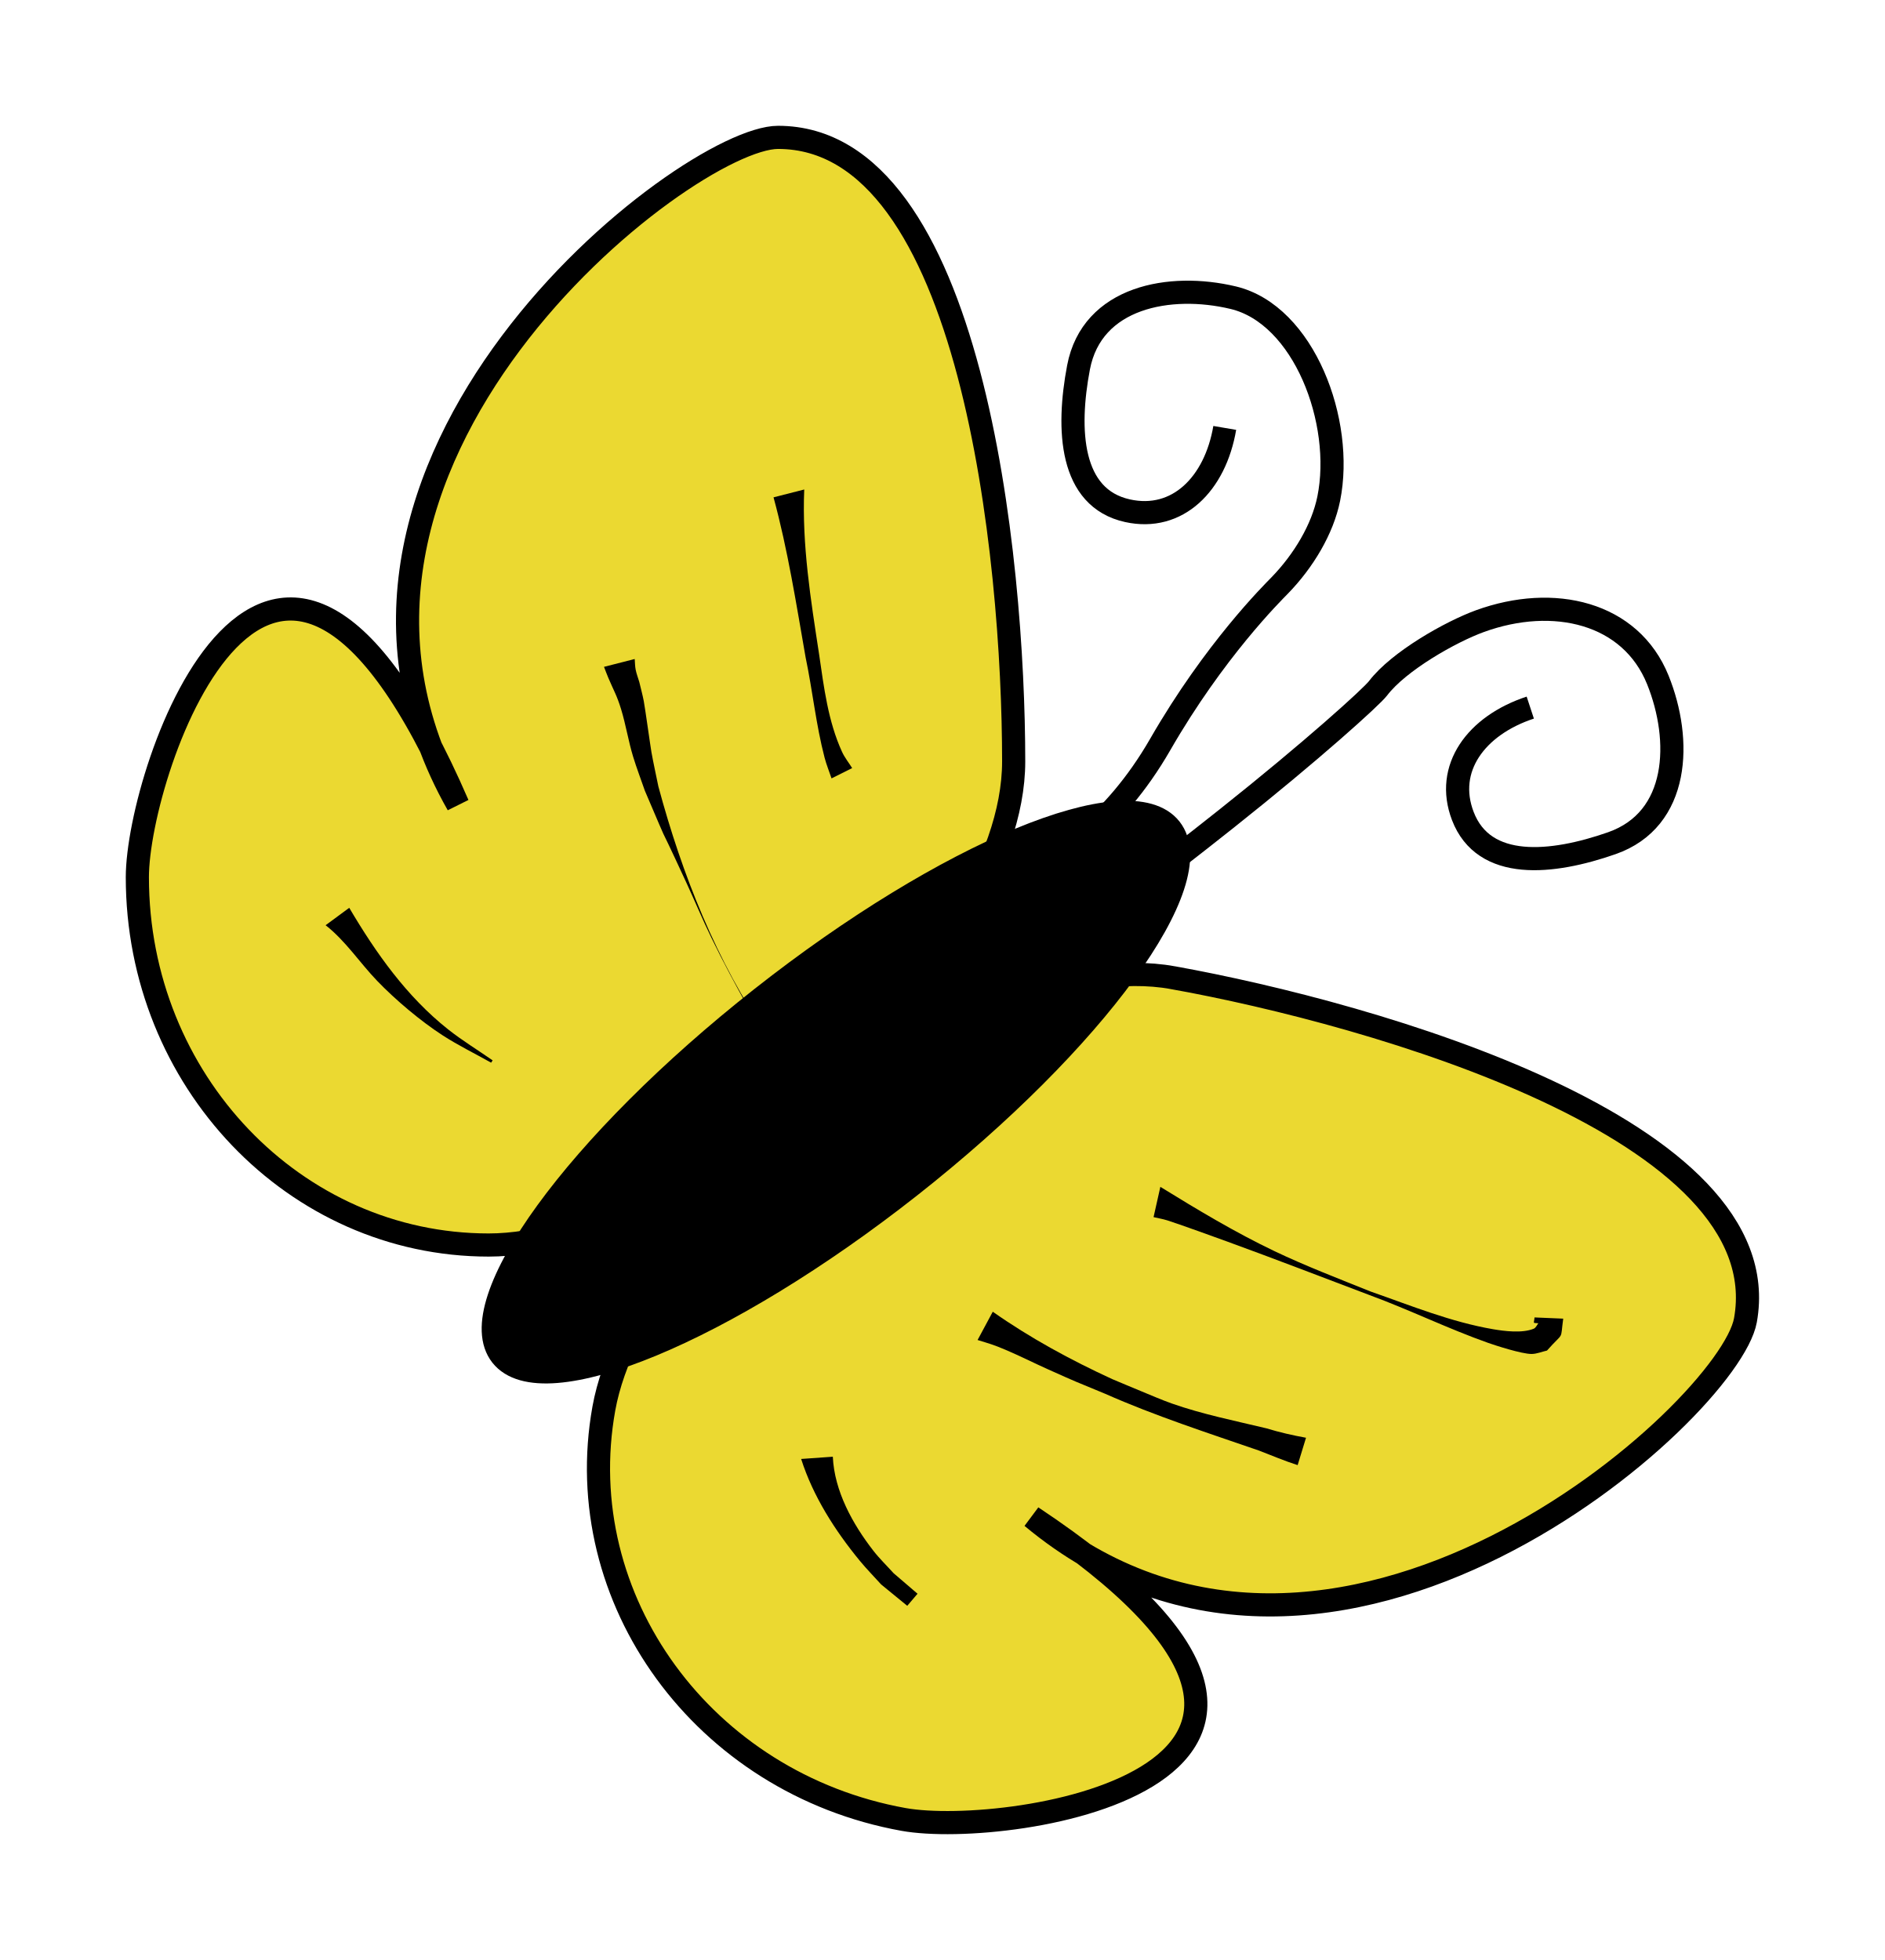
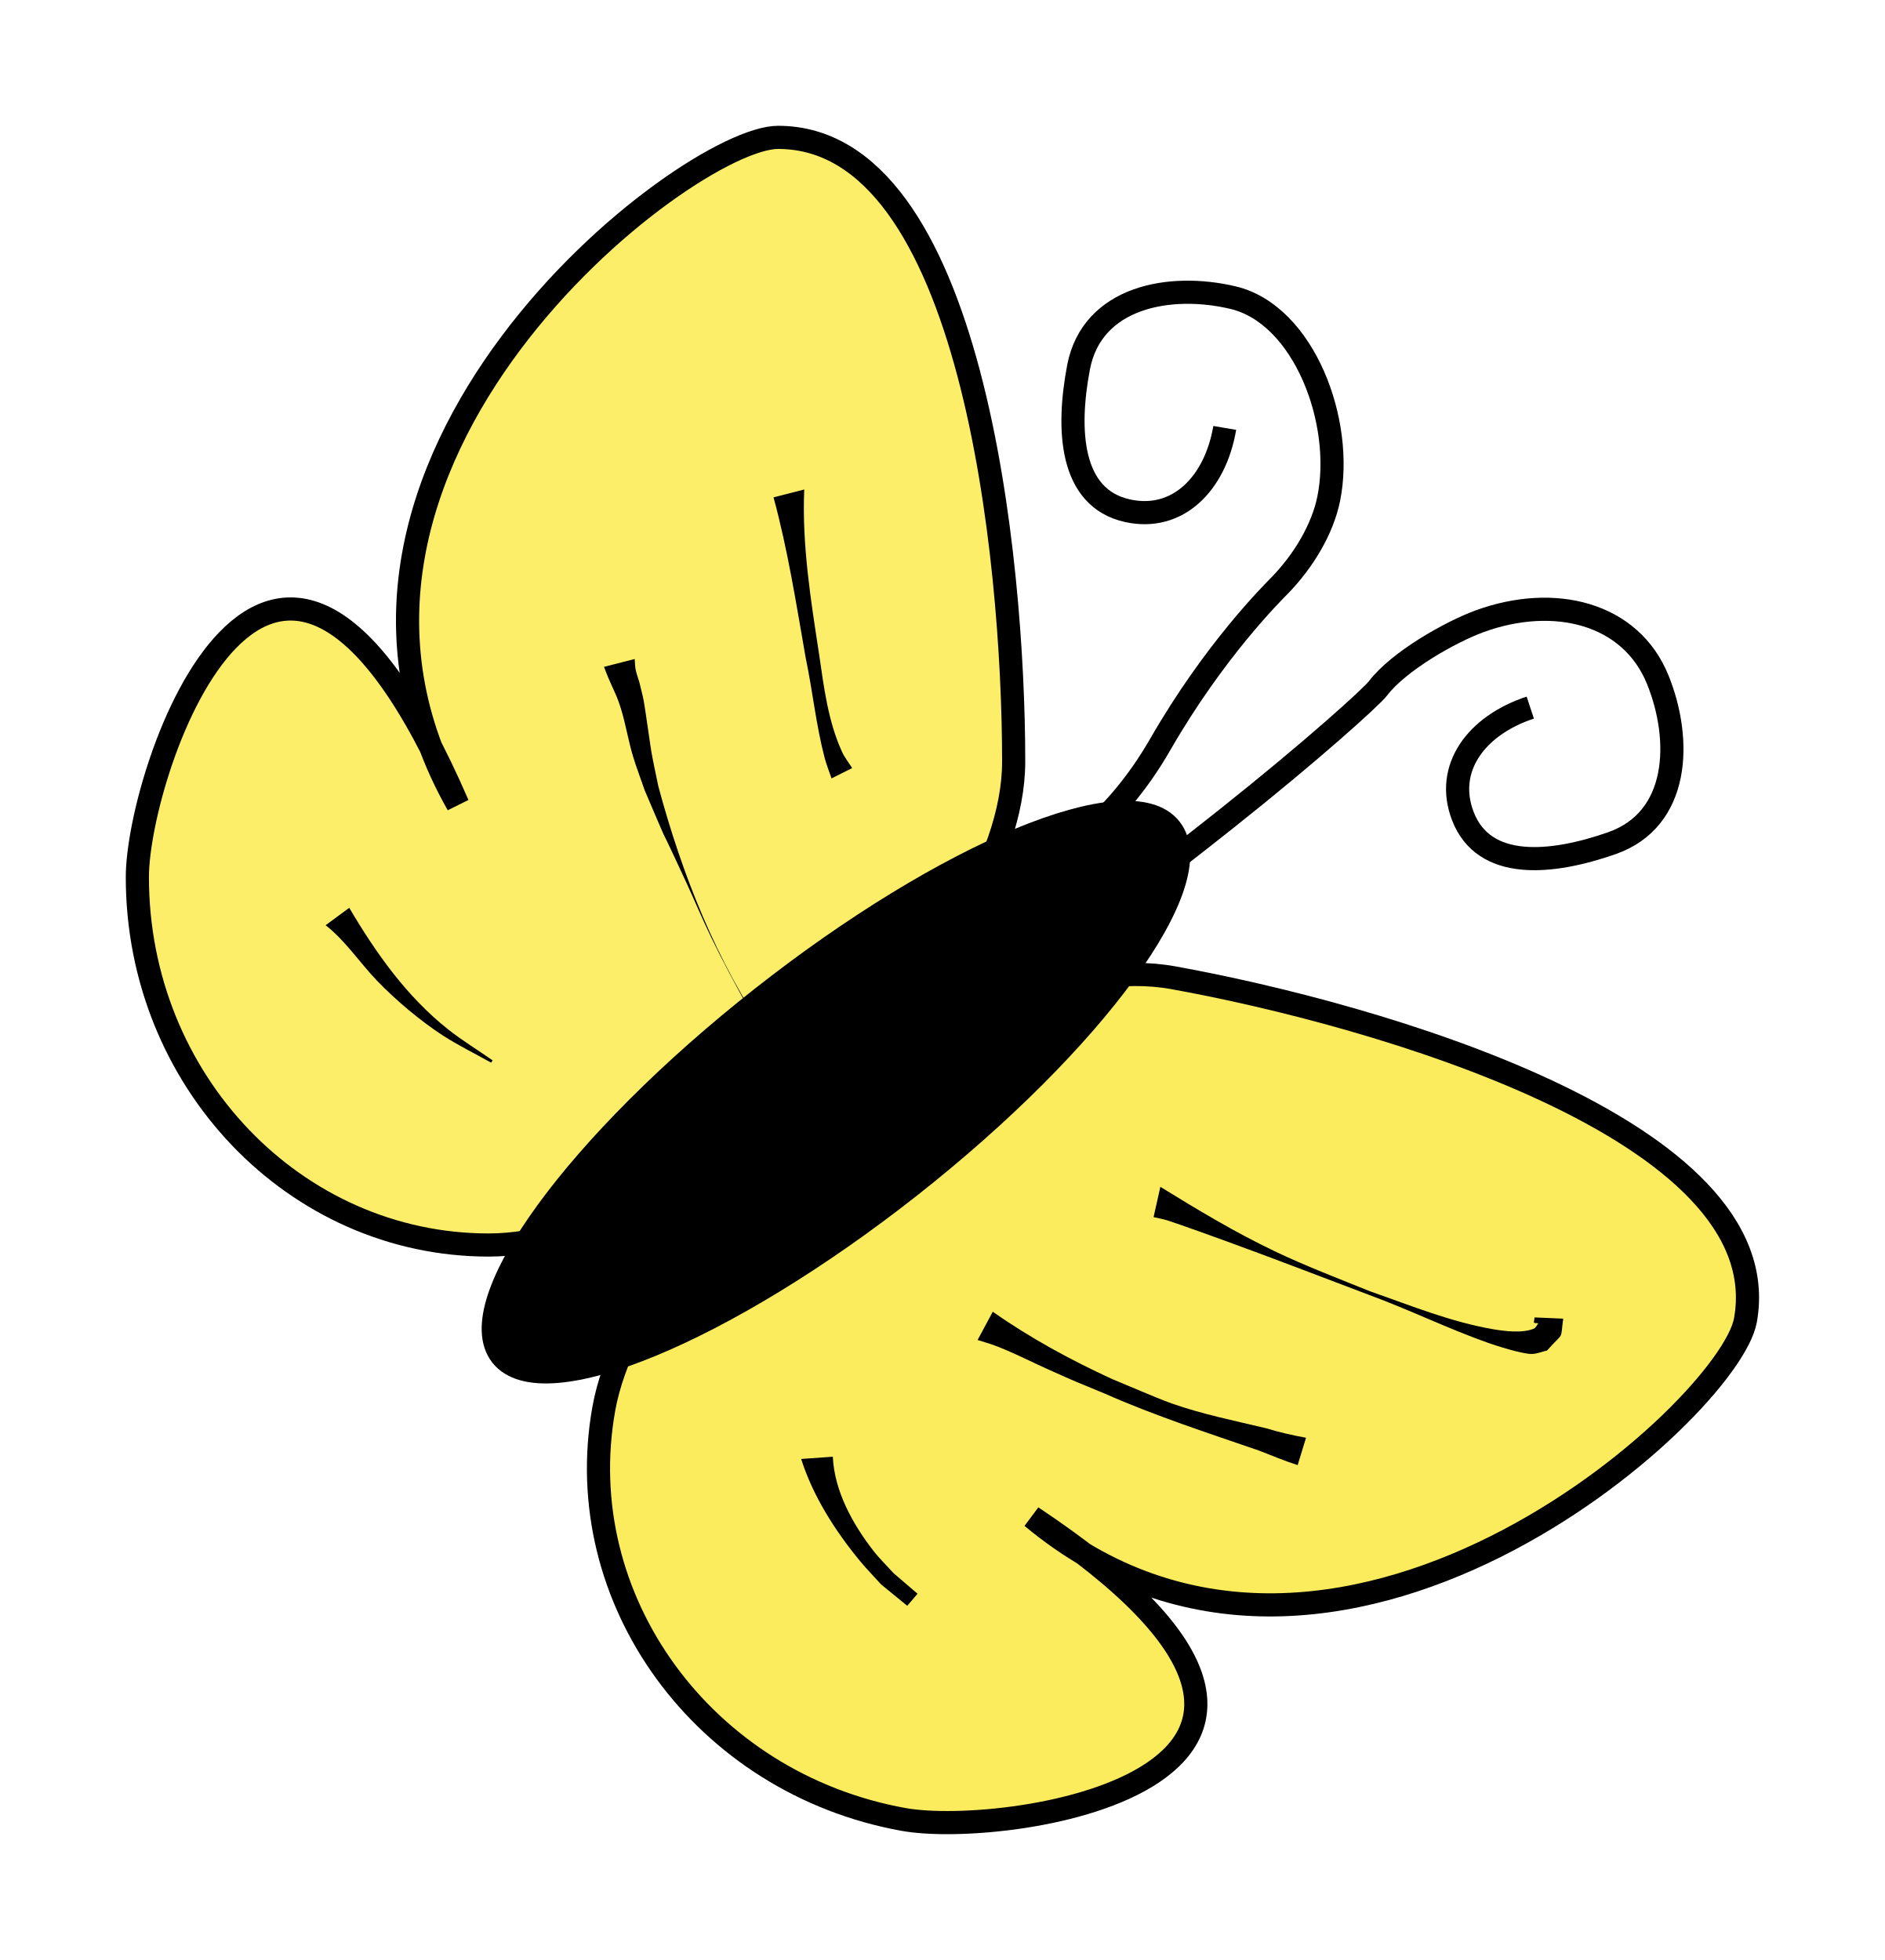
<svg xmlns="http://www.w3.org/2000/svg" width="74.923" height="77.923" id="svg10560" version="1.1">
  <defs id="defs10562">
    </defs>
  <g id="layer1" transform="translate(1.766945,-126.3767)">
    <g id="layer1-54" transform="translate(239.835,239.3412)">
      <g transform="matrix(0.6817788,0.7315584,-0.7315584,0.6817788,280.4318,-146.5237)" id="g3199" />
      <g transform="translate(-227.1429,-28.57143)" id="g3464">
        <g id="layer1-0" transform="matrix(0.06725509,0,0,0.06725509,-12.94947,-73.82934)">
-           <g id="g12641" transform="matrix(1.710208,0,0,1.710208,-1391.839,-1820.725)">
-             <path style="fill:#ebd931;fill-opacity:1;fill-rule:evenodd;stroke:#000000;stroke-width:8;stroke-linecap:round;stroke-linejoin:miter;stroke-miterlimit:4;stroke-opacity:1;stroke-dashoffset:0" d="m 1151.044,1235.976 c 0,70.219 -114.365,167.143 -181.429,167.143 -67.063,0 -121.429,-56.924 -121.429,-127.143 0,-37.07 46.58,-173.292 110.753,-25.103 -66.956,-117.925 79.017,-230.611 110.676,-230.611 67.063,0 81.429,145.495 81.429,215.714 z" id="path10711" />
-             <path id="path11224" d="m 1206.093,1310.713 c -69.105,-12.458 -184.781,82.898 -196.679,148.898 -11.898,65.999 34.478,129.601 103.583,142.059 36.482,6.577 178.807,-15.097 44.354,-104.542 104.176,86.815 240.971,-36.85 246.588,-68.007 11.898,-65.999 -128.741,-105.949 -197.846,-118.407 z" style="fill:#ebd931;fill-opacity:1;fill-rule:evenodd;stroke:#000000;stroke-width:8;stroke-linecap:round;stroke-linejoin:miter;stroke-miterlimit:4;stroke-opacity:1;stroke-dashoffset:0" />
-             <path style="fill:#000000;fill-opacity:1;fill-rule:evenodd;stroke:#000000;stroke-width:8;stroke-linecap:round;stroke-linejoin:miter;stroke-miterlimit:4;stroke-opacity:1;stroke-dasharray:none;stroke-dashoffset:0" id="path11226" d="m 497.143,556.648 c 0,22.88 -65.878,41.429 -147.143,41.429 -81.265,0 -147.143,-18.548 -147.143,-41.429 0,-22.88 65.878,-41.429 147.143,-41.429 81.265,0 147.143,18.548 147.143,41.429 z" transform="matrix(0.785624,-0.6187042,0.6187042,0.785624,470.2467,1129.493)" />
-             <path style="fill:none;stroke:#000000;stroke-width:8;stroke-linecap:butt;stroke-linejoin:miter;stroke-miterlimit:4;stroke-opacity:1;stroke-dasharray:none" d="m 1223.991,1120.689 c -3.317,19.436 -16.358,32.421 -33.596,28.624 -19.915,-4.387 -21.024,-28.013 -16.941,-49.527 4.642,-24.458 31.638,-29.32 53.443,-24.116 24.473,5.84 38.399,42.915 33.036,69.462 -2.136,10.573 -8.711,21.537 -16.922,29.985 -2.621,2.696 -22.569,22.411 -41.322,54.993 -32.071,55.723 -83.225,55.272 -86.329,56.586" id="path11230" />
-             <path style="fill:none;stroke:#000000;stroke-width:8;stroke-linecap:butt;stroke-linejoin:miter;stroke-miterlimit:4;stroke-opacity:1;stroke-dasharray:none" d="m 1329.582,1217.361 c -18.727,6.169 -29.63,20.995 -23.313,37.477 7.298,19.042 30.827,16.628 51.495,9.392 23.497,-8.225 24.293,-35.644 15.906,-56.434 -9.413,-23.333 -36.024,-29.574 -61.478,-20.325 -10.138,3.684 -28.084,13.836 -35.218,23.21 -2.277,2.992 -22.848,21.609 -52.282,44.996 -50.337,39.996 -56.431,41.018 -57.269,44.282" id="path11230-8" />
-             <path style="fill:#000000;fill-opacity:1;fill-rule:evenodd;stroke:none" id="path11506" d="m 1201.74,1383.015 c 12.838,7.914 25.832,15.724 39.457,22.232 10.616,5.071 22.362,9.584 33.259,13.962 13.875,4.855 27.72,10.52 42.298,13.016 3.719,0.637 10.01,1.478 14.012,-0.173 0.763,-0.315 1.074,-1.253 1.611,-1.88 -2.093,-0.253 -1.523,0.316 -1.322,-2.023 0,0 9.914,0.418 9.914,0.418 l 0,0 c -1.096,7.977 0.477,4.164 -5.609,11.031 -1.779,0.392 -3.515,1.169 -5.337,1.177 -3.416,0.014 -12.624,-2.989 -14.967,-3.817 -13.933,-4.925 -27.245,-11.474 -41.114,-16.565 -16.398,-6.202 -32.749,-12.52 -49.223,-18.516 -2.128,-0.775 -17.111,-6.216 -20.67,-7.304 -1.526,-0.467 -3.107,-0.729 -4.66,-1.094 0,0 2.35,-10.463 2.35,-10.463 z" />
-             <path style="fill:#000000;fill-opacity:1;fill-rule:evenodd;stroke:none" id="path11508" d="m 1143.819,1426.176 c 12.929,9.088 26.927,16.688 41.267,23.283 3.376,1.412 6.741,2.849 10.127,4.235 3.481,1.425 6.927,2.949 10.475,4.199 10.61,3.739 21.821,5.977 32.745,8.598 4.481,1.378 9.039,2.411 13.645,3.247 0,0 -2.893,9.457 -2.893,9.457 l 0,0 c -4.554,-1.452 -8.907,-3.312 -13.369,-5.029 -17.854,-6.155 -35.856,-11.981 -53.155,-19.628 -11.292,-4.679 -8.958,-3.615 -19.766,-8.459 -4.898,-2.195 -9.692,-4.622 -14.63,-6.725 -4.293,-1.829 -5.64,-2.153 -9.694,-3.403 0,0 5.247,-9.775 5.247,-9.775 z" />
-             <path style="fill:#000000;fill-opacity:1;fill-rule:evenodd;stroke:none" id="path11510" d="m 1088.54,1476.293 c 0.531,11.861 6.868,23.313 14.025,32.513 2.133,2.742 4.65,5.164 6.975,7.746 2.759,2.367 5.518,4.734 8.277,7.102 0,0 -3.55,4.173 -3.55,4.173 l 0,0 c -3.005,-2.458 -6.011,-4.916 -9.016,-7.374 -2.465,-2.734 -5.057,-5.359 -7.395,-8.203 -8.556,-10.408 -16.157,-22.297 -20.261,-35.182 0,0 10.946,-0.775 10.946,-0.775 z" />
-             <path style="fill:#000000;fill-opacity:1;fill-rule:evenodd;stroke:none" id="path11512" d="m 1078.66,1141.974 c -0.811,19.133 2.262,38.152 5.146,57 1.652,11.33 3.089,23.126 7.917,33.673 0.918,2.006 2.332,3.745 3.498,5.617 0,0 -7.124,3.564 -7.124,3.564 l 0,0 c -0.803,-2.399 -1.772,-4.749 -2.41,-7.197 -2.961,-11.356 -4.146,-23.153 -6.548,-34.62 -3.243,-18.513 -6.149,-37.174 -11.087,-55.325 0,0 10.609,-2.712 10.609,-2.712 z" />
-             <path style="fill:#000000;fill-opacity:1;fill-rule:evenodd;stroke:none" id="path11514" d="m 1020.072,1200.563 c 0.108,1.226 0.086,2.472 0.328,3.68 0.291,1.457 0.84,2.851 1.26,4.276 0.516,2.201 1.127,4.383 1.547,6.604 0.46,2.431 2.301,15.681 2.639,17.58 0.708,3.98 1.599,7.926 2.398,11.888 8.23,30.593 20.106,60.51 38.067,86.781 2.881,4.213 6.235,8.083 9.352,12.125 1.294,1.432 8.743,10.59 12.274,11.997 0.556,0.222 1.506,-1.634 0.913,-1.548 -2.538,0.367 -4.858,1.646 -7.287,2.469 0,0 10.306,-0.951 10.306,-0.951 l 0,0 c -2.382,2.828 -3.867,6.775 -7.146,8.484 -1.319,0.688 -2.38,-1.857 -3.236,-3.074 -3.396,-4.83 -4.307,-11.17 -8.369,-15.612 -9.151,-15.969 -18.515,-31.84 -26.568,-48.407 -3.043,-6.261 -5.719,-12.695 -8.639,-19.015 -12.748,-27.586 -3.634,-6.777 -14.325,-31.74 -1.354,-3.926 -2.85,-7.806 -4.061,-11.778 -1.651,-5.415 -2.514,-11.049 -4.172,-16.462 -1.461,-4.77 -2.522,-6.351 -4.418,-10.826 -0.525,-1.239 -0.981,-2.505 -1.472,-3.758 0,0 10.609,-2.712 10.609,-2.712 z" />
-             <path style="fill:#000000;fill-opacity:1;fill-rule:evenodd;stroke:none" id="path11520" d="m 921.416,1286.563 c 9.19,15.585 19.819,30.646 34.136,41.993 4.909,3.891 10.281,7.158 15.421,10.737 0,0 -0.523,0.798 -0.523,0.798 l 0,0 c -5.566,-3.136 -11.331,-5.942 -16.698,-9.409 -7.606,-4.912 -16.326,-12.255 -22.685,-18.868 -6.036,-6.277 -10.876,-13.793 -17.818,-19.232 0,0 8.167,-6.019 8.167,-6.019 z" />
-           </g>
+           <path id="path10711" d="m 576.686,293.052 c 0,120.089 -195.589,285.849 -310.281,285.849 -114.692,0 -207.668,-97.352 -207.668,-217.441 0,-63.397 79.662,-296.365 189.41,-42.932 -114.508,-201.676 135.135,-394.393 189.279,-394.393 114.692,0 139.26,248.827 139.26,368.916 z" style="fill:#fbec5d;fill-opacity:0.933;fill-rule:evenodd;stroke:#000000;stroke-width:13.682;stroke-linecap:round;stroke-linejoin:miter;stroke-miterlimit:4;stroke-opacity:1;stroke-dashoffset:0" />
+           <path style="fill:#fbec5d;fill-opacity:1;fill-rule:evenodd;stroke:#000000;stroke-width:13.682;stroke-linecap:round;stroke-linejoin:miter;stroke-miterlimit:4;stroke-opacity:1;stroke-dashoffset:0" d="M 670.831,420.867 C 552.647,399.562 354.817,562.64 334.469,675.513 c -20.347,112.873 58.965,221.645 177.149,242.95 62.392,11.247 305.796,-25.82 75.854,-178.789 C 765.634,888.145 999.583,676.652 1009.189,623.367 1029.536,510.494 789.015,442.172 670.831,420.867 z" id="path11224" />
+           <path transform="matrix(1.34358,-1.058113,1.058113,1.34358,-587.6189,110.9426)" d="m 497.143,556.648 a 147.143,41.429 0 1 1 -294.286,0 147.143,41.429 0 1 1 294.286,0 z" id="path11226" style="fill:#000000;fill-opacity:1;fill-rule:evenodd;stroke:#000000;stroke-width:8;stroke-linecap:round;stroke-linejoin:miter;stroke-miterlimit:4;stroke-opacity:1;stroke-dasharray:none;stroke-dashoffset:0" />
+           <path id="path11230" d="m 701.44,95.886 c -5.673,33.24 -27.975,55.447 -57.456,48.952 -34.058,-7.503 -35.956,-47.908 -28.973,-84.702 7.938,-41.829 54.107,-50.144 91.399,-41.244 41.853,9.988 65.67,73.394 56.498,118.794 -3.653,18.083 -14.898,36.833 -28.939,51.28 -4.482,4.612 -38.598,38.327 -70.669,94.05 -54.848,95.297 -142.333,94.526 -147.64,96.774" style="fill:none;stroke:#000000;stroke-width:13.682;stroke-linecap:butt;stroke-linejoin:miter;stroke-miterlimit:4;stroke-opacity:1;stroke-dasharray:none" />
+           <path id="path11230-8" d="m 882.024,261.217 c -32.028,10.55 -50.674,35.905 -39.869,64.094 12.482,32.565 52.72,28.436 88.068,16.063 40.184,-14.067 41.546,-60.959 27.202,-96.514 -16.098,-39.904 -61.608,-50.578 -105.141,-34.76 -17.339,6.3 -48.03,23.662 -60.23,39.695 -3.894,5.118 -39.076,36.956 -89.413,76.952 -86.087,68.402 -96.509,70.15 -97.942,75.732" style="fill:none;stroke:#000000;stroke-width:13.682;stroke-linecap:butt;stroke-linejoin:miter;stroke-miterlimit:4;stroke-opacity:1;stroke-dasharray:none" />
+           <path d="m 663.387,544.52 c 21.956,13.535 44.179,26.892 67.48,38.021 18.156,8.672 38.244,16.39 56.879,23.878 23.73,8.303 47.407,17.991 72.339,22.259 6.359,1.089 17.119,2.528 23.964,-0.296 1.304,-0.538 1.837,-2.143 2.755,-3.215 -3.579,-0.433 -2.604,0.541 -2.261,-3.461 0,0 16.954,0.714 16.954,0.714 l 0,0 c -1.874,13.643 0.817,7.121 -9.593,18.866 -3.042,0.671 -6.012,2 -9.127,2.013 -5.842,0.024 -21.59,-5.111 -25.596,-6.527 -23.829,-8.422 -46.595,-19.624 -70.313,-28.33 -28.044,-10.608 -56.007,-21.411 -84.182,-31.667 -3.64,-1.325 -29.264,-10.63 -35.35,-12.491 -2.609,-0.798 -5.313,-1.247 -7.969,-1.87 0,0 4.02,-17.895 4.02,-17.895 z" id="path11506" style="fill:#000000;fill-opacity:1;fill-rule:evenodd;stroke:none" />
+           <path d="m 564.331,618.333 c 22.111,15.543 46.051,28.54 70.576,39.818 5.773,2.414 11.528,4.872 17.319,7.243 5.954,2.438 11.847,5.043 17.915,7.182 18.145,6.395 37.318,10.221 56.001,14.705 7.663,2.357 15.459,4.124 23.336,5.553 0,0 -4.948,16.173 -4.948,16.173 l 0,0 c -7.788,-2.483 -15.233,-5.664 -22.864,-8.601 -30.534,-10.527 -61.322,-20.49 -90.906,-33.567 -19.312,-8.002 -15.321,-6.183 -33.804,-14.466 -8.376,-3.754 -16.575,-7.905 -25.02,-11.502 -7.342,-3.127 -9.646,-3.682 -16.579,-5.82 0,0 8.973,-16.718 8.973,-16.718 z" id="path11508" style="fill:#000000;fill-opacity:1;fill-rule:evenodd;stroke:none" />
+           <path d="m 469.792,704.043 c 0.909,20.286 11.746,39.87 23.986,55.604 3.649,4.69 7.953,8.831 11.929,13.247 4.718,4.048 9.437,8.097 14.155,12.145 0,0 -6.072,7.138 -6.072,7.138 l 0,0 c -5.14,-4.204 -10.28,-8.407 -15.42,-12.61 -4.216,-4.676 -8.649,-9.166 -12.647,-14.029 -14.633,-17.799 -27.631,-38.132 -34.651,-60.169 0,0 18.719,-1.325 18.719,-1.325 z" id="path11510" style="fill:#000000;fill-opacity:1;fill-rule:evenodd;stroke:none" />
+           <path d="m 452.895,132.288 c -1.387,32.722 3.868,65.248 8.8,97.482 2.826,19.377 5.283,39.55 13.54,57.588 1.57,3.43 3.988,6.404 5.982,9.606 0,0 -12.184,6.095 -12.184,6.095 l 0,0 c -1.374,-4.102 -3.03,-8.121 -4.122,-12.308 -5.064,-19.421 -7.09,-39.596 -11.199,-59.208 -5.546,-31.662 -10.515,-63.576 -18.961,-94.617 0,0 18.144,-4.639 18.144,-4.639 z" id="path11512" style="fill:#000000;fill-opacity:1;fill-rule:evenodd;stroke:none" />
+           <path d="m 352.696,232.487 c 0.186,2.098 0.147,4.228 0.561,6.293 0.497,2.492 1.436,4.875 2.154,7.313 0.882,3.765 1.928,7.495 2.646,11.295 0.786,4.157 3.936,26.817 4.514,30.065 1.212,6.807 2.734,13.554 4.101,20.331 14.076,52.321 34.385,103.485 65.103,148.413 4.927,7.206 10.663,13.824 15.994,20.736 2.213,2.448 14.952,18.111 20.991,20.518 0.952,0.379 2.576,-2.794 1.562,-2.647 -4.341,0.627 -8.309,2.815 -12.463,4.222 0,0 17.625,-1.627 17.625,-1.627 l 0,0 c -4.074,4.836 -6.613,11.587 -12.221,14.509 -2.256,1.176 -4.071,-3.176 -5.534,-5.258 -5.807,-8.261 -7.366,-19.103 -14.313,-26.699 -15.65,-27.31 -31.665,-54.453 -45.437,-82.786 -5.205,-10.708 -9.78,-21.712 -14.774,-32.52 -21.801,-47.177 -6.214,-11.59 -24.499,-54.281 -2.315,-6.714 -4.873,-13.35 -6.945,-20.143 -2.824,-9.26 -4.3,-18.896 -7.135,-28.153 -2.498,-8.158 -4.313,-10.862 -7.556,-18.515 -0.898,-2.118 -1.678,-4.284 -2.517,-6.427 0,0 18.144,-4.639 18.144,-4.639 z" id="path11514" style="fill:#000000;fill-opacity:1;fill-rule:evenodd;stroke:none" />
+           <path d="m 183.974,379.565 c 15.716,26.654 33.895,52.411 58.38,71.817 8.395,6.654 17.583,12.242 26.374,18.362 0,0 -0.895,1.365 -0.895,1.365 l 0,0 c -9.519,-5.364 -19.379,-10.163 -28.557,-16.091 -13.007,-8.401 -27.92,-20.958 -38.797,-32.269 -10.323,-10.735 -18.601,-23.59 -30.473,-32.891 0,0 13.967,-10.294 13.967,-10.294 z" id="path11520" style="fill:#000000;fill-opacity:1;fill-rule:evenodd;stroke:none" />
        </g>
      </g>
    </g>
  </g>
</svg>
